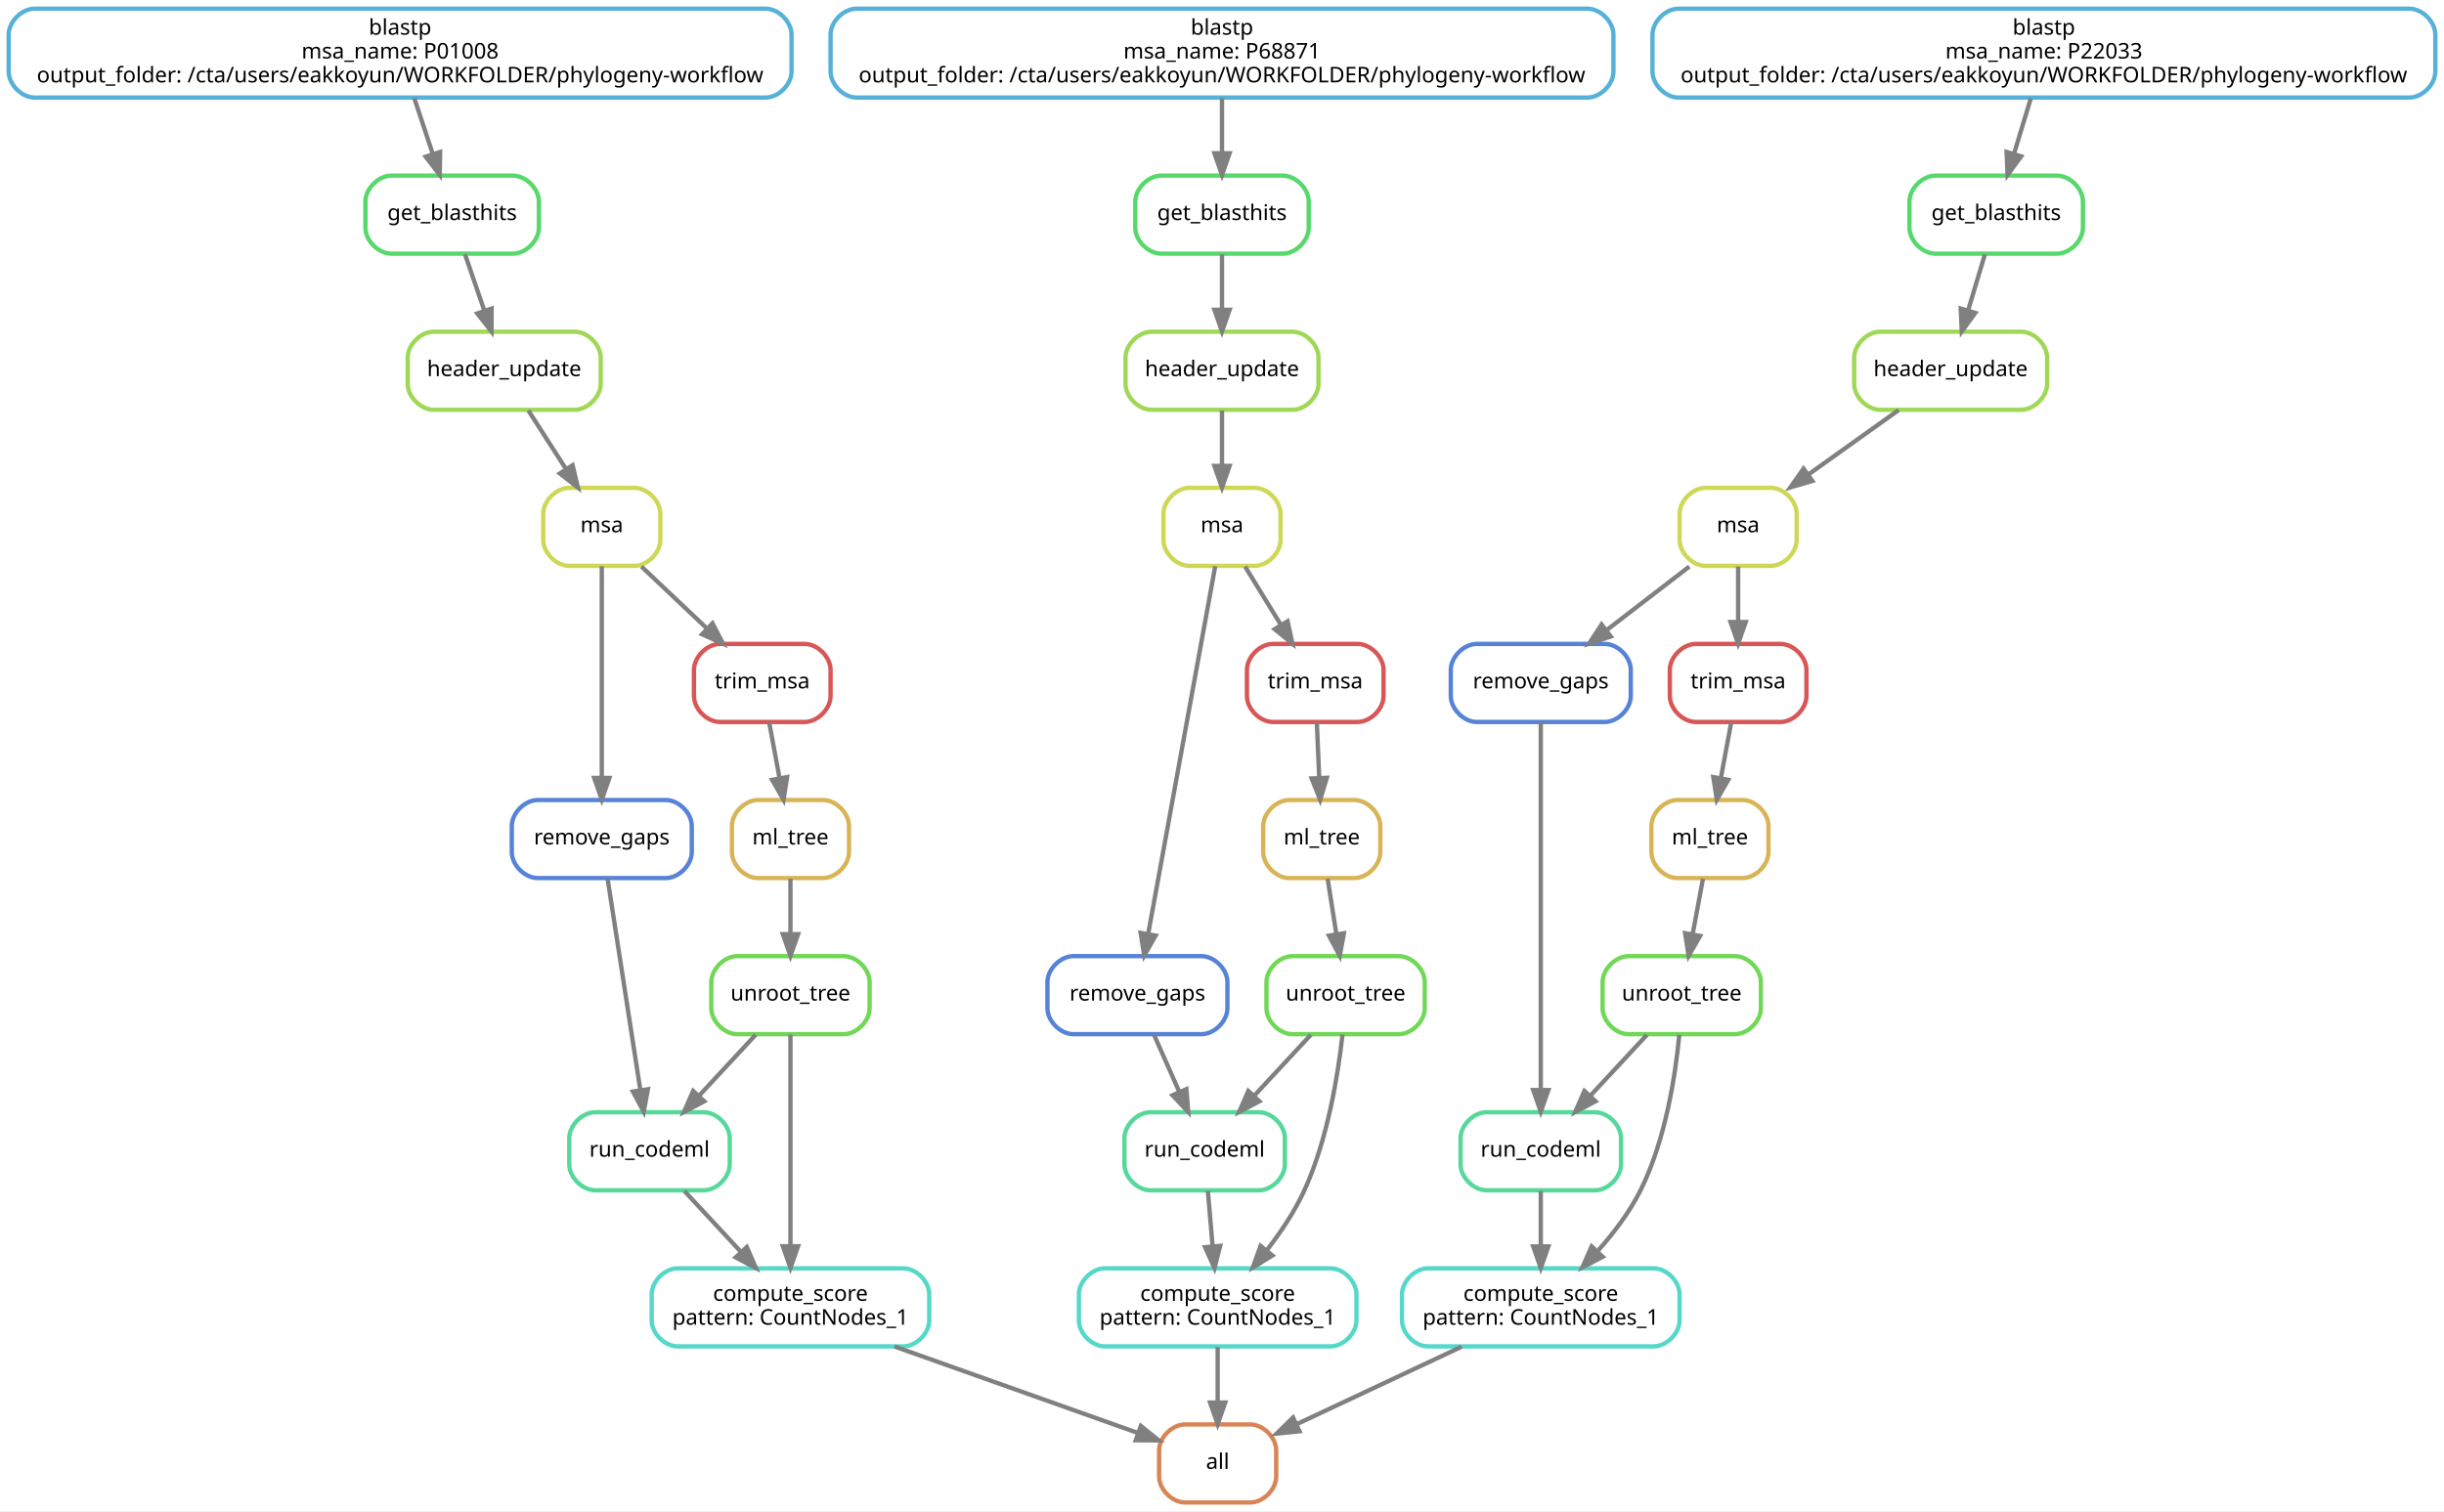
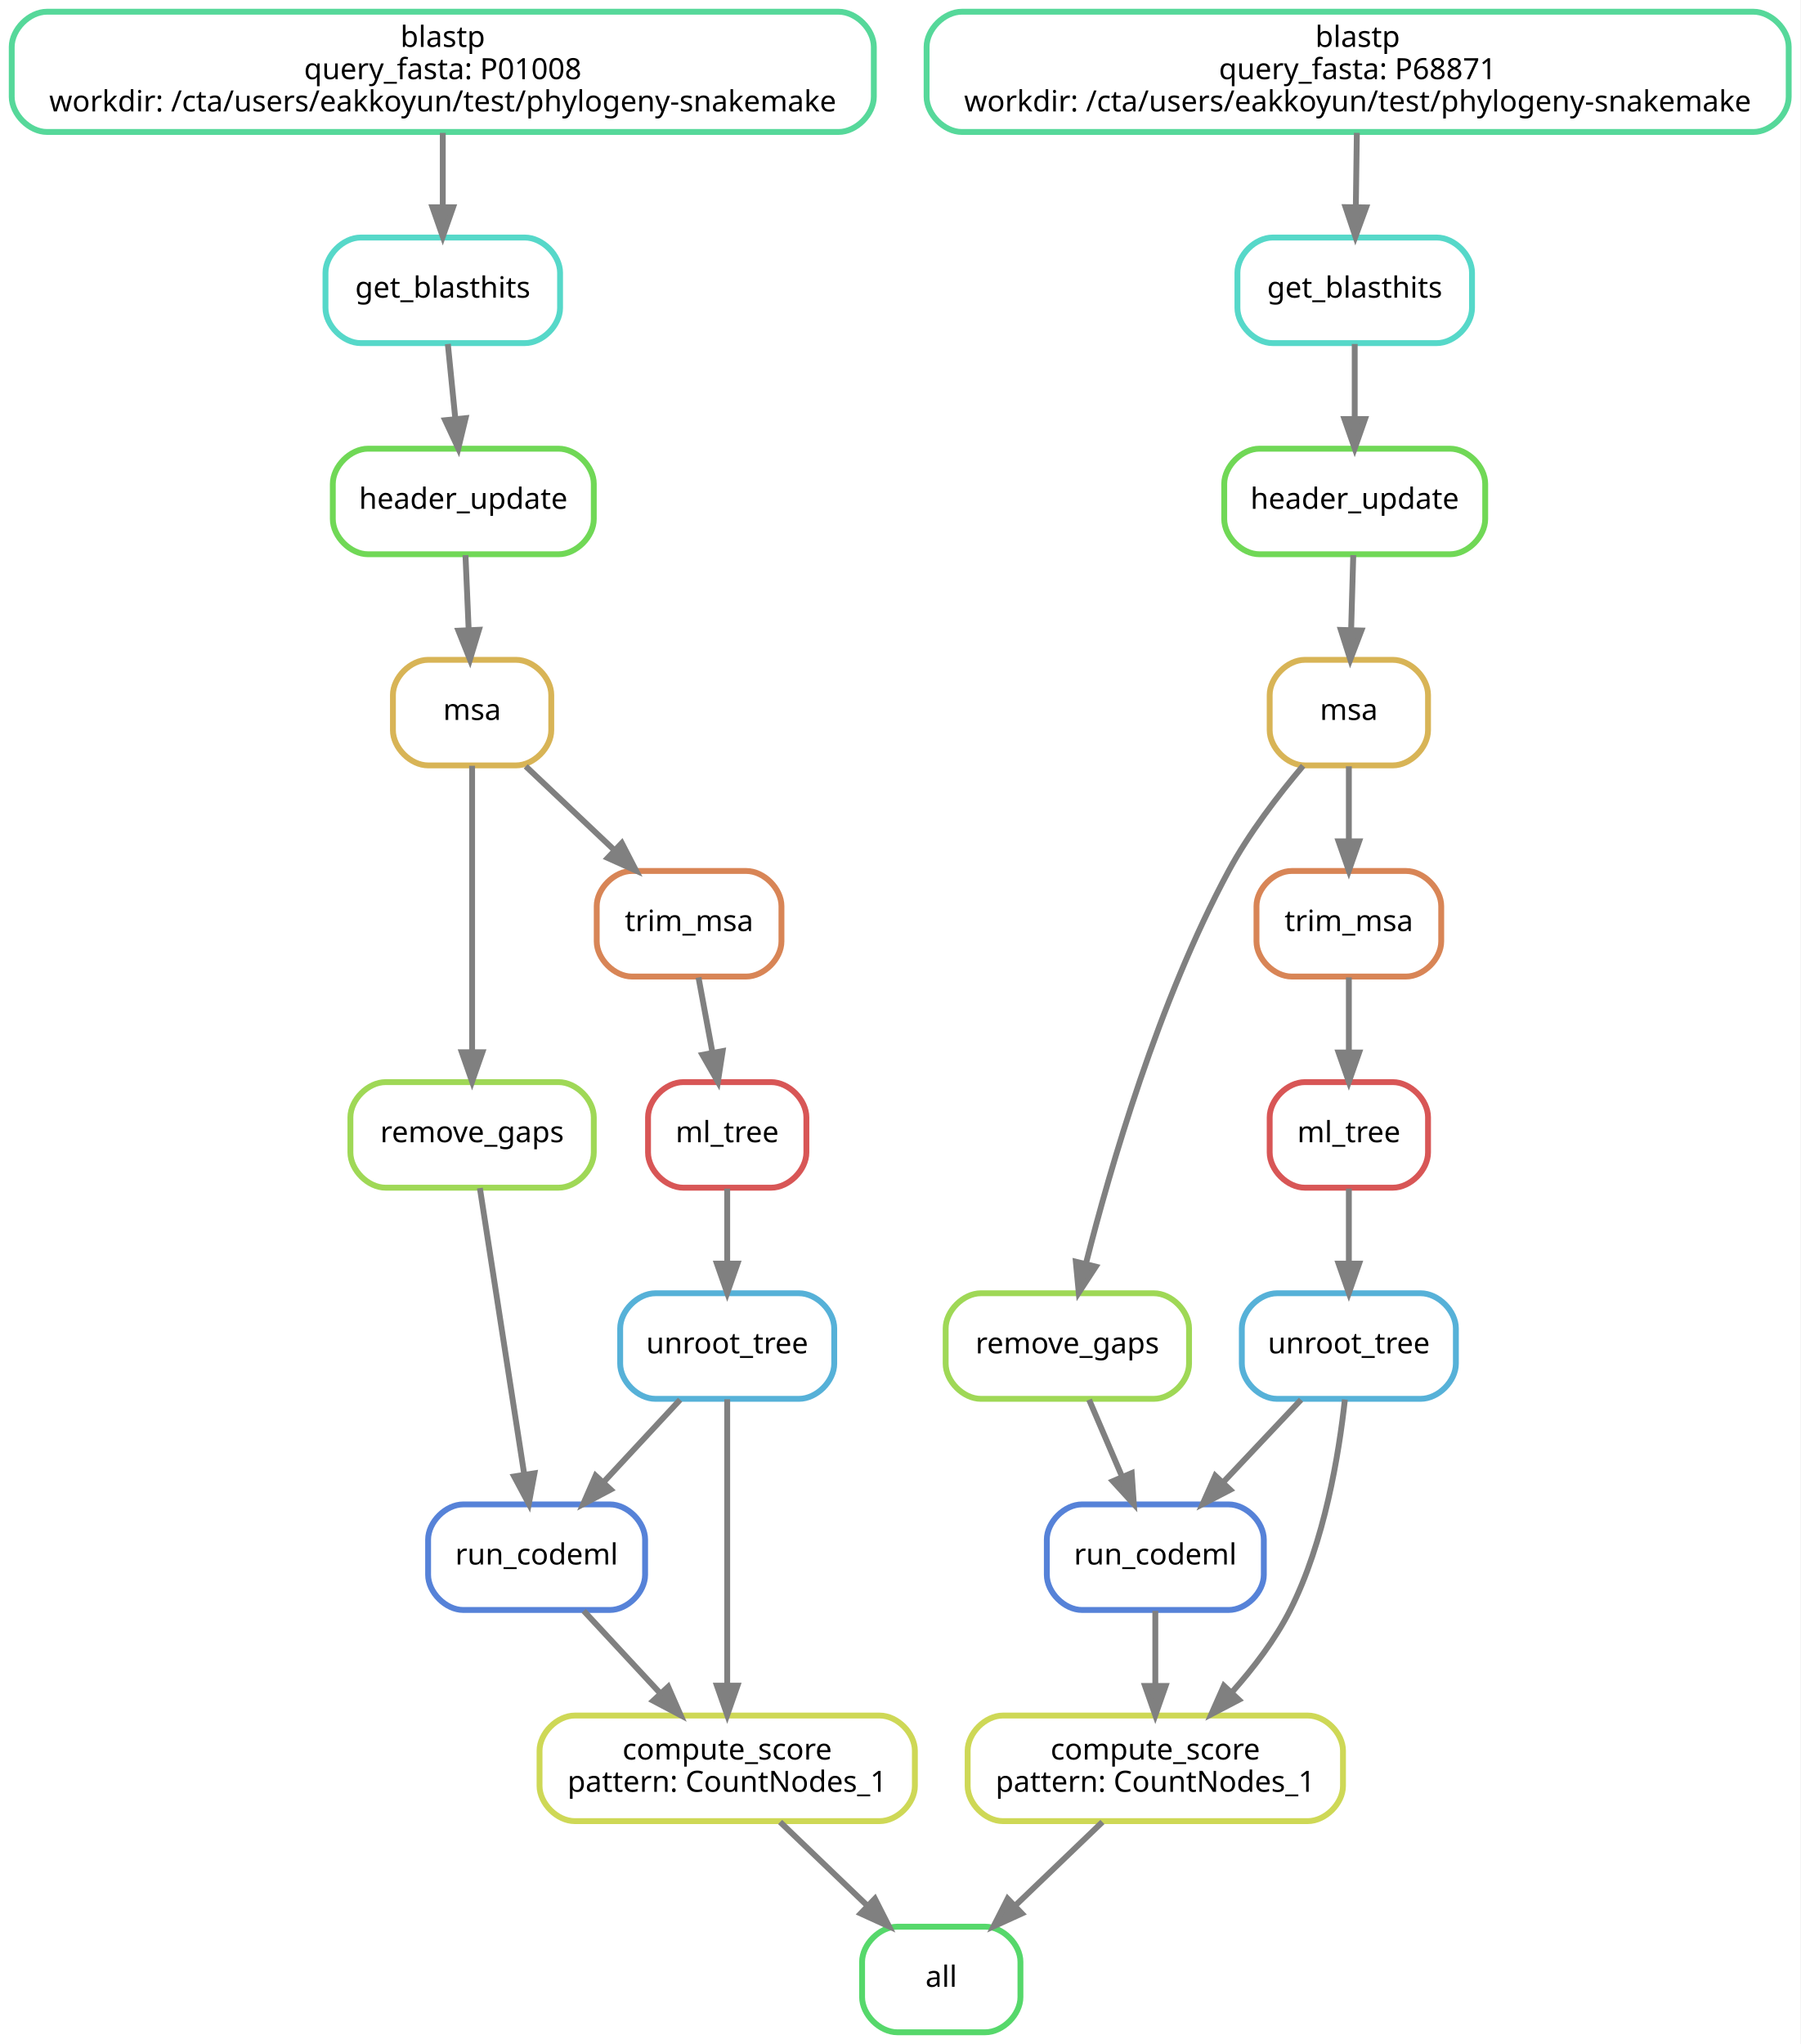
- <svg xmlns="http://www.w3.org/2000/svg" width="1127pt" height="697pt" viewBox="0.00 0.00 1127.00 697.00">
+ <svg xmlns="http://www.w3.org/2000/svg" width="614pt" height="697pt" viewBox="0.00 0.00 614.00 697.00">
  <g id="graph0" class="graph" transform="scale(1 1) rotate(0) translate(4 693)">
-     <polygon fill="white" stroke="none" points="-4,4 -4,-693 1123,-693 1123,4 -4,4" />
+     <polygon fill="white" stroke="none" points="-4,4 -4,-693 610,-693 610,4 -4,4" />
    <g id="node1" class="node">
-       <path fill="none" stroke="#d88556" stroke-width="2" d="M572.5,-36C572.5,-36 542.5,-36 542.5,-36 536.5,-36 530.5,-30 530.5,-24 530.5,-24 530.5,-12 530.5,-12 530.5,-6 536.5,-0 542.5,-0 542.5,-0 572.5,-0 572.5,-0 578.5,-0 584.5,-6 584.5,-12 584.5,-12 584.5,-24 584.5,-24 584.5,-30 578.5,-36 572.5,-36" />
-       <text text-anchor="middle" x="557.5" y="-15.5" font-family="sans" font-size="10.00">all</text>
+       <path fill="none" stroke="#56d86b" stroke-width="2" d="M332,-36C332,-36 302,-36 302,-36 296,-36 290,-30 290,-24 290,-24 290,-12 290,-12 290,-6 296,-0 302,-0 302,-0 332,-0 332,-0 338,-0 344,-6 344,-12 344,-12 344,-24 344,-24 344,-30 338,-36 332,-36" />
+       <text text-anchor="middle" x="317" y="-15.5" font-family="sans" font-size="10.00">all</text>
    </g>
    <g id="node2" class="node">
-       <path fill="none" stroke="#56d8c9" stroke-width="2" d="M412.5,-108C412.5,-108 308.5,-108 308.5,-108 302.5,-108 296.5,-102 296.5,-96 296.5,-96 296.5,-84 296.5,-84 296.5,-78 302.5,-72 308.5,-72 308.5,-72 412.5,-72 412.5,-72 418.5,-72 424.5,-78 424.5,-84 424.5,-84 424.5,-96 424.5,-96 424.5,-102 418.5,-108 412.5,-108" />
-       <text text-anchor="middle" x="360.5" y="-93" font-family="sans" font-size="10.00">compute_score</text>
-       <text text-anchor="middle" x="360.5" y="-82" font-family="sans" font-size="10.00">pattern: CountNodes_1</text>
+       <path fill="none" stroke="#ced856" stroke-width="2" d="M296,-108C296,-108 192,-108 192,-108 186,-108 180,-102 180,-96 180,-96 180,-84 180,-84 180,-78 186,-72 192,-72 192,-72 296,-72 296,-72 302,-72 308,-78 308,-84 308,-84 308,-96 308,-96 308,-102 302,-108 296,-108" />
+       <text text-anchor="middle" x="244" y="-93" font-family="sans" font-size="10.00">compute_score</text>
+       <text text-anchor="middle" x="244" y="-82" font-family="sans" font-size="10.00">pattern: CountNodes_1</text>
    </g>
    <g id="edge1" class="edge">
-       <path fill="none" stroke="grey" stroke-width="2" d="M408.44,-71.966C442.97,-59.696 488.874,-43.385 520.574,-32.121" />
-       <polygon fill="grey" stroke="grey" stroke-width="2" points="522.083,-35.299 530.334,-28.653 519.739,-28.703 522.083,-35.299" />
+       <path fill="none" stroke="grey" stroke-width="2" d="M262.045,-71.697C271.062,-63.05 282.118,-52.449 291.943,-43.027" />
+       <polygon fill="grey" stroke="grey" stroke-width="2" points="294.367,-45.552 299.163,-36.104 289.522,-40.499 294.367,-45.552" />
    </g>
    <g id="node3" class="node">
-       <path fill="none" stroke="#56d8c9" stroke-width="2" d="M609.5,-108C609.5,-108 505.5,-108 505.5,-108 499.5,-108 493.5,-102 493.5,-96 493.5,-96 493.5,-84 493.5,-84 493.5,-78 499.5,-72 505.5,-72 505.5,-72 609.5,-72 609.5,-72 615.5,-72 621.5,-78 621.5,-84 621.5,-84 621.5,-96 621.5,-96 621.5,-102 615.5,-108 609.5,-108" />
-       <text text-anchor="middle" x="557.5" y="-93" font-family="sans" font-size="10.00">compute_score</text>
-       <text text-anchor="middle" x="557.5" y="-82" font-family="sans" font-size="10.00">pattern: CountNodes_1</text>
+       <path fill="none" stroke="#ced856" stroke-width="2" d="M442,-108C442,-108 338,-108 338,-108 332,-108 326,-102 326,-96 326,-96 326,-84 326,-84 326,-78 332,-72 338,-72 338,-72 442,-72 442,-72 448,-72 454,-78 454,-84 454,-84 454,-96 454,-96 454,-102 448,-108 442,-108" />
+       <text text-anchor="middle" x="390" y="-93" font-family="sans" font-size="10.00">compute_score</text>
+       <text text-anchor="middle" x="390" y="-82" font-family="sans" font-size="10.00">pattern: CountNodes_1</text>
    </g>
    <g id="edge2" class="edge">
-       <path fill="none" stroke="grey" stroke-width="2" d="M557.5,-71.697C557.5,-63.983 557.5,-54.712 557.5,-46.112" />
-       <polygon fill="grey" stroke="grey" stroke-width="2" points="561,-46.104 557.5,-36.104 554,-46.104 561,-46.104" />
+       <path fill="none" stroke="grey" stroke-width="2" d="M371.955,-71.697C362.938,-63.05 351.882,-52.449 342.057,-43.027" />
+       <polygon fill="grey" stroke="grey" stroke-width="2" points="344.478,-40.499 334.837,-36.104 339.633,-45.552 344.478,-40.499" />
    </g>
    <g id="node4" class="node">
-       <path fill="none" stroke="#56d8c9" stroke-width="2" d="M758.5,-108C758.5,-108 654.5,-108 654.5,-108 648.5,-108 642.5,-102 642.5,-96 642.5,-96 642.5,-84 642.5,-84 642.5,-78 648.5,-72 654.5,-72 654.5,-72 758.5,-72 758.5,-72 764.5,-72 770.5,-78 770.5,-84 770.5,-84 770.5,-96 770.5,-96 770.5,-102 764.5,-108 758.5,-108" />
-       <text text-anchor="middle" x="706.5" y="-93" font-family="sans" font-size="10.00">compute_score</text>
-       <text text-anchor="middle" x="706.5" y="-82" font-family="sans" font-size="10.00">pattern: CountNodes_1</text>
+       <path fill="none" stroke="#56b1d8" stroke-width="2" d="M268.5,-252C268.5,-252 219.5,-252 219.5,-252 213.5,-252 207.5,-246 207.5,-240 207.5,-240 207.5,-228 207.5,-228 207.5,-222 213.5,-216 219.5,-216 219.5,-216 268.5,-216 268.5,-216 274.5,-216 280.5,-222 280.5,-228 280.5,-228 280.5,-240 280.5,-240 280.5,-246 274.5,-252 268.5,-252" />
+       <text text-anchor="middle" x="244" y="-231.5" font-family="sans" font-size="10.00">unroot_tree</text>
    </g>
    <g id="edge3" class="edge">
-       <path fill="none" stroke="grey" stroke-width="2" d="M670.05,-71.876C646.88,-60.99 616.996,-46.951 593.845,-36.075" />
-       <polygon fill="grey" stroke="grey" stroke-width="2" points="595.234,-32.861 584.695,-31.776 592.258,-39.196 595.234,-32.861" />
+       <path fill="none" stroke="grey" stroke-width="2" d="M244,-215.871C244,-191.67 244,-147.211 244,-118.393" />
+       <polygon fill="grey" stroke="grey" stroke-width="2" points="247.5,-118.189 244,-108.189 240.5,-118.189 247.5,-118.189" />
    </g>
    <g id="node5" class="node">
-       <path fill="none" stroke="#70d856" stroke-width="2" d="M385,-252C385,-252 336,-252 336,-252 330,-252 324,-246 324,-240 324,-240 324,-228 324,-228 324,-222 330,-216 336,-216 336,-216 385,-216 385,-216 391,-216 397,-222 397,-228 397,-228 397,-240 397,-240 397,-246 391,-252 385,-252" />
-       <text text-anchor="middle" x="360.5" y="-231.5" font-family="sans" font-size="10.00">unroot_tree</text>
+       <path fill="none" stroke="#5682d8" stroke-width="2" d="M204,-180C204,-180 154,-180 154,-180 148,-180 142,-174 142,-168 142,-168 142,-156 142,-156 142,-150 148,-144 154,-144 154,-144 204,-144 204,-144 210,-144 216,-150 216,-156 216,-156 216,-168 216,-168 216,-174 210,-180 204,-180" />
+       <text text-anchor="middle" x="179" y="-159.5" font-family="sans" font-size="10.00">run_codeml</text>
+     </g>
+     <g id="edge9" class="edge">
+       <path fill="none" stroke="grey" stroke-width="2" d="M227.933,-215.697C220.061,-207.22 210.445,-196.864 201.827,-187.583" />
+       <polygon fill="grey" stroke="grey" stroke-width="2" points="204.252,-185.051 194.883,-180.104 199.122,-189.814 204.252,-185.051" />
    </g>
    <g id="edge4" class="edge">
-       <path fill="none" stroke="grey" stroke-width="2" d="M360.5,-215.871C360.5,-191.67 360.5,-147.211 360.5,-118.393" />
-       <polygon fill="grey" stroke="grey" stroke-width="2" points="364,-118.189 360.5,-108.189 357,-118.189 364,-118.189" />
+       <path fill="none" stroke="grey" stroke-width="2" d="M195.067,-143.697C202.939,-135.22 212.555,-124.864 221.173,-115.583" />
+       <polygon fill="grey" stroke="grey" stroke-width="2" points="223.878,-117.814 228.117,-108.104 218.748,-113.051 223.878,-117.814" />
    </g>
    <g id="node6" class="node">
-       <path fill="none" stroke="#56d89a" stroke-width="2" d="M320.5,-180C320.5,-180 270.5,-180 270.5,-180 264.5,-180 258.5,-174 258.5,-168 258.5,-168 258.5,-156 258.5,-156 258.5,-150 264.5,-144 270.5,-144 270.5,-144 320.5,-144 320.5,-144 326.5,-144 332.5,-150 332.5,-156 332.5,-156 332.5,-168 332.5,-168 332.5,-174 326.5,-180 320.5,-180" />
-       <text text-anchor="middle" x="295.5" y="-159.5" font-family="sans" font-size="10.00">run_codeml</text>
+       <path fill="none" stroke="#56b1d8" stroke-width="2" d="M480.5,-252C480.5,-252 431.5,-252 431.5,-252 425.5,-252 419.5,-246 419.5,-240 419.5,-240 419.5,-228 419.5,-228 419.5,-222 425.5,-216 431.5,-216 431.5,-216 480.5,-216 480.5,-216 486.5,-216 492.5,-222 492.5,-228 492.5,-228 492.5,-240 492.5,-240 492.5,-246 486.5,-252 480.5,-252" />
+       <text text-anchor="middle" x="456" y="-231.5" font-family="sans" font-size="10.00">unroot_tree</text>
+     </g>
+     <g id="edge5" class="edge">
+       <path fill="none" stroke="grey" stroke-width="2" d="M454.646,-215.76C452.628,-197.187 447.714,-167.18 436,-144 430.919,-133.947 423.509,-124.242 416.114,-115.946" />
+       <polygon fill="grey" stroke="grey" stroke-width="2" points="418.494,-113.367 409.105,-108.458 413.383,-118.15 418.494,-113.367" />
+     </g>
+     <g id="node7" class="node">
+       <path fill="none" stroke="#5682d8" stroke-width="2" d="M415,-180C415,-180 365,-180 365,-180 359,-180 353,-174 353,-168 353,-168 353,-156 353,-156 353,-150 359,-144 365,-144 365,-144 415,-144 415,-144 421,-144 427,-150 427,-156 427,-156 427,-168 427,-168 427,-174 421,-180 415,-180" />
+       <text text-anchor="middle" x="390" y="-159.5" font-family="sans" font-size="10.00">run_codeml</text>
    </g>
    <g id="edge12" class="edge">
-       <path fill="none" stroke="grey" stroke-width="2" d="M344.433,-215.697C336.561,-207.22 326.945,-196.864 318.327,-187.583" />
-       <polygon fill="grey" stroke="grey" stroke-width="2" points="320.752,-185.051 311.383,-180.104 315.622,-189.814 320.752,-185.051" />
-     </g>
-     <g id="edge5" class="edge">
-       <path fill="none" stroke="grey" stroke-width="2" d="M311.567,-143.697C319.439,-135.22 329.055,-124.864 337.673,-115.583" />
-       <polygon fill="grey" stroke="grey" stroke-width="2" points="340.378,-117.814 344.617,-108.104 335.248,-113.051 340.378,-117.814" />
-     </g>
-     <g id="node7" class="node">
-       <path fill="none" stroke="#70d856" stroke-width="2" d="M641,-252C641,-252 592,-252 592,-252 586,-252 580,-246 580,-240 580,-240 580,-228 580,-228 580,-222 586,-216 592,-216 592,-216 641,-216 641,-216 647,-216 653,-222 653,-228 653,-228 653,-240 653,-240 653,-246 647,-252 641,-252" />
-       <text text-anchor="middle" x="616.5" y="-231.5" font-family="sans" font-size="10.00">unroot_tree</text>
+       <path fill="none" stroke="grey" stroke-width="2" d="M439.685,-215.697C431.693,-207.22 421.928,-196.864 413.178,-187.583" />
+       <polygon fill="grey" stroke="grey" stroke-width="2" points="415.534,-184.979 406.127,-180.104 410.441,-189.781 415.534,-184.979" />
    </g>
    <g id="edge6" class="edge">
-       <path fill="none" stroke="grey" stroke-width="2" d="M615.073,-215.91C613.035,-197.466 608.264,-167.57 597.5,-144 593.046,-134.248 586.549,-124.587 580.082,-116.238" />
-       <polygon fill="grey" stroke="grey" stroke-width="2" points="582.719,-113.932 573.701,-108.371 577.282,-118.342 582.719,-113.932" />
+       <path fill="none" stroke="grey" stroke-width="2" d="M390,-143.697C390,-135.983 390,-126.712 390,-118.112" />
+       <polygon fill="grey" stroke="grey" stroke-width="2" points="393.5,-118.104 390,-108.104 386.5,-118.104 393.5,-118.104" />
    </g>
    <g id="node8" class="node">
-       <path fill="none" stroke="#56d89a" stroke-width="2" d="M576.5,-180C576.5,-180 526.5,-180 526.5,-180 520.5,-180 514.5,-174 514.5,-168 514.5,-168 514.5,-156 514.5,-156 514.5,-150 520.5,-144 526.5,-144 526.5,-144 576.5,-144 576.5,-144 582.5,-144 588.5,-150 588.5,-156 588.5,-156 588.5,-168 588.5,-168 588.5,-174 582.5,-180 576.5,-180" />
-       <text text-anchor="middle" x="551.5" y="-159.5" font-family="sans" font-size="10.00">run_codeml</text>
+       <path fill="none" stroke="#d85656" stroke-width="2" d="M259,-324C259,-324 229,-324 229,-324 223,-324 217,-318 217,-312 217,-312 217,-300 217,-300 217,-294 223,-288 229,-288 229,-288 259,-288 259,-288 265,-288 271,-294 271,-300 271,-300 271,-312 271,-312 271,-318 265,-324 259,-324" />
+       <text text-anchor="middle" x="244" y="-303.5" font-family="sans" font-size="10.00">ml_tree</text>
+     </g>
+     <g id="edge7" class="edge">
+       <path fill="none" stroke="grey" stroke-width="2" d="M244,-287.697C244,-279.983 244,-270.712 244,-262.112" />
+       <polygon fill="grey" stroke="grey" stroke-width="2" points="247.5,-262.104 244,-252.104 240.5,-262.104 247.5,-262.104" />
+     </g>
+     <g id="node9" class="node">
+       <path fill="none" stroke="#9fd856" stroke-width="2" d="M186.5,-324C186.5,-324 127.5,-324 127.5,-324 121.5,-324 115.5,-318 115.5,-312 115.5,-312 115.5,-300 115.5,-300 115.5,-294 121.5,-288 127.5,-288 127.5,-288 186.5,-288 186.5,-288 192.5,-288 198.5,-294 198.5,-300 198.5,-300 198.5,-312 198.5,-312 198.5,-318 192.5,-324 186.5,-324" />
+       <text text-anchor="middle" x="157" y="-303.5" font-family="sans" font-size="10.00">remove_gaps</text>
+     </g>
+     <g id="edge8" class="edge">
+       <path fill="none" stroke="grey" stroke-width="2" d="M159.654,-287.871C163.403,-263.67 170.291,-219.211 174.756,-190.393" />
+       <polygon fill="grey" stroke="grey" stroke-width="2" points="178.264,-190.607 176.337,-180.189 171.347,-189.535 178.264,-190.607" />
+     </g>
+     <g id="node10" class="node">
+       <path fill="none" stroke="#d85656" stroke-width="2" d="M471,-324C471,-324 441,-324 441,-324 435,-324 429,-318 429,-312 429,-312 429,-300 429,-300 429,-294 435,-288 441,-288 441,-288 471,-288 471,-288 477,-288 483,-294 483,-300 483,-300 483,-312 483,-312 483,-318 477,-324 471,-324" />
+       <text text-anchor="middle" x="456" y="-303.5" font-family="sans" font-size="10.00">ml_tree</text>
+     </g>
+     <g id="edge10" class="edge">
+       <path fill="none" stroke="grey" stroke-width="2" d="M456,-287.697C456,-279.983 456,-270.712 456,-262.112" />
+       <polygon fill="grey" stroke="grey" stroke-width="2" points="459.5,-262.104 456,-252.104 452.5,-262.104 459.5,-262.104" />
+     </g>
+     <g id="node11" class="node">
+       <path fill="none" stroke="#9fd856" stroke-width="2" d="M389.5,-252C389.5,-252 330.5,-252 330.5,-252 324.5,-252 318.5,-246 318.5,-240 318.5,-240 318.5,-228 318.5,-228 318.5,-222 324.5,-216 330.5,-216 330.5,-216 389.5,-216 389.5,-216 395.5,-216 401.5,-222 401.5,-228 401.5,-228 401.5,-240 401.5,-240 401.5,-246 395.5,-252 389.5,-252" />
+       <text text-anchor="middle" x="360" y="-231.5" font-family="sans" font-size="10.00">remove_gaps</text>
+     </g>
+     <g id="edge11" class="edge">
+       <path fill="none" stroke="grey" stroke-width="2" d="M367.416,-215.697C370.794,-207.813 374.87,-198.304 378.623,-189.546" />
+       <polygon fill="grey" stroke="grey" stroke-width="2" points="381.947,-190.675 382.67,-180.104 375.513,-187.917 381.947,-190.675" />
+     </g>
+     <g id="node12" class="node">
+       <path fill="none" stroke="#d88556" stroke-width="2" d="M250.5,-396C250.5,-396 211.5,-396 211.5,-396 205.5,-396 199.5,-390 199.5,-384 199.5,-384 199.5,-372 199.5,-372 199.5,-366 205.5,-360 211.5,-360 211.5,-360 250.5,-360 250.5,-360 256.5,-360 262.5,-366 262.5,-372 262.5,-372 262.5,-384 262.5,-384 262.5,-390 256.5,-396 250.5,-396" />
+       <text text-anchor="middle" x="231" y="-375.5" font-family="sans" font-size="10.00">trim_msa</text>
+     </g>
+     <g id="edge13" class="edge">
+       <path fill="none" stroke="grey" stroke-width="2" d="M234.213,-359.697C235.646,-351.983 237.368,-342.712 238.965,-334.112" />
+       <polygon fill="grey" stroke="grey" stroke-width="2" points="242.439,-334.575 240.823,-324.104 235.556,-333.297 242.439,-334.575" />
+     </g>
+     <g id="node13" class="node">
+       <path fill="none" stroke="#d8b456" stroke-width="2" d="M172,-468C172,-468 142,-468 142,-468 136,-468 130,-462 130,-456 130,-456 130,-444 130,-444 130,-438 136,-432 142,-432 142,-432 172,-432 172,-432 178,-432 184,-438 184,-444 184,-444 184,-456 184,-456 184,-462 178,-468 172,-468" />
+       <text text-anchor="middle" x="157" y="-447.5" font-family="sans" font-size="10.00">msa</text>
+     </g>
+     <g id="edge14" class="edge">
+       <path fill="none" stroke="grey" stroke-width="2" d="M157,-431.871C157,-407.67 157,-363.211 157,-334.393" />
+       <polygon fill="grey" stroke="grey" stroke-width="2" points="160.5,-334.189 157,-324.189 153.5,-334.189 160.5,-334.189" />
+     </g>
+     <g id="edge17" class="edge">
+       <path fill="none" stroke="grey" stroke-width="2" d="M175.292,-431.697C184.433,-423.05 195.64,-412.449 205.6,-403.027" />
+       <polygon fill="grey" stroke="grey" stroke-width="2" points="208.059,-405.519 212.918,-396.104 203.248,-400.434 208.059,-405.519" />
+     </g>
+     <g id="node14" class="node">
+       <path fill="none" stroke="#d88556" stroke-width="2" d="M475.5,-396C475.5,-396 436.5,-396 436.5,-396 430.5,-396 424.5,-390 424.5,-384 424.5,-384 424.5,-372 424.5,-372 424.5,-366 430.5,-360 436.5,-360 436.5,-360 475.5,-360 475.5,-360 481.5,-360 487.5,-366 487.5,-372 487.5,-372 487.5,-384 487.5,-384 487.5,-390 481.5,-396 475.5,-396" />
+       <text text-anchor="middle" x="456" y="-375.5" font-family="sans" font-size="10.00">trim_msa</text>
    </g>
    <g id="edge15" class="edge">
-       <path fill="none" stroke="grey" stroke-width="2" d="M600.433,-215.697C592.561,-207.22 582.945,-196.864 574.327,-187.583" />
-       <polygon fill="grey" stroke="grey" stroke-width="2" points="576.752,-185.051 567.383,-180.104 571.622,-189.814 576.752,-185.051" />
+       <path fill="none" stroke="grey" stroke-width="2" d="M456,-359.697C456,-351.983 456,-342.712 456,-334.112" />
+       <polygon fill="grey" stroke="grey" stroke-width="2" points="459.5,-334.104 456,-324.104 452.5,-334.104 459.5,-334.104" />
    </g>
-     <g id="edge7" class="edge">
-       <path fill="none" stroke="grey" stroke-width="2" d="M552.983,-143.697C553.644,-135.983 554.439,-126.712 555.176,-118.112" />
-       <polygon fill="grey" stroke="grey" stroke-width="2" points="558.667,-118.367 556.034,-108.104 551.693,-117.769 558.667,-118.367" />
+     <g id="node15" class="node">
+       <path fill="none" stroke="#d8b456" stroke-width="2" d="M471,-468C471,-468 441,-468 441,-468 435,-468 429,-462 429,-456 429,-456 429,-444 429,-444 429,-438 435,-432 441,-432 441,-432 471,-432 471,-432 477,-432 483,-438 483,-444 483,-444 483,-456 483,-456 483,-462 477,-468 471,-468" />
+       <text text-anchor="middle" x="456" y="-447.5" font-family="sans" font-size="10.00">msa</text>
    </g>
-     <g id="node9" class="node">
-       <path fill="none" stroke="#70d856" stroke-width="2" d="M796,-252C796,-252 747,-252 747,-252 741,-252 735,-246 735,-240 735,-240 735,-228 735,-228 735,-222 741,-216 747,-216 747,-216 796,-216 796,-216 802,-216 808,-222 808,-228 808,-228 808,-240 808,-240 808,-246 802,-252 796,-252" />
-       <text text-anchor="middle" x="771.5" y="-231.5" font-family="sans" font-size="10.00">unroot_tree</text>
+     <g id="edge16" class="edge">
+       <path fill="none" stroke="grey" stroke-width="2" d="M440.394,-431.864C431.988,-421.948 421.948,-408.907 415,-396 391.124,-351.644 374.65,-294.935 366.313,-262.016" />
+       <polygon fill="grey" stroke="grey" stroke-width="2" points="369.687,-261.08 363.893,-252.21 362.891,-262.758 369.687,-261.08" />
    </g>
-     <g id="edge8" class="edge">
-       <path fill="none" stroke="grey" stroke-width="2" d="M770.382,-215.763C768.608,-197.192 764.063,-167.188 752.5,-144 747.473,-133.92 740.078,-124.207 732.68,-115.913" />
-       <polygon fill="grey" stroke="grey" stroke-width="2" points="735.057,-113.33 725.664,-108.428 729.95,-118.117 735.057,-113.33" />
+     <g id="edge19" class="edge">
+       <path fill="none" stroke="grey" stroke-width="2" d="M456,-431.697C456,-423.983 456,-414.712 456,-406.112" />
+       <polygon fill="grey" stroke="grey" stroke-width="2" points="459.5,-406.104 456,-396.104 452.5,-406.104 459.5,-406.104" />
    </g>
-     <g id="node10" class="node">
-       <path fill="none" stroke="#56d89a" stroke-width="2" d="M731.5,-180C731.5,-180 681.5,-180 681.5,-180 675.5,-180 669.5,-174 669.5,-168 669.5,-168 669.5,-156 669.5,-156 669.5,-150 675.5,-144 681.5,-144 681.5,-144 731.5,-144 731.5,-144 737.5,-144 743.5,-150 743.5,-156 743.5,-156 743.5,-168 743.5,-168 743.5,-174 737.5,-180 731.5,-180" />
-       <text text-anchor="middle" x="706.5" y="-159.5" font-family="sans" font-size="10.00">run_codeml</text>
+     <g id="node16" class="node">
+       <path fill="none" stroke="#70d856" stroke-width="2" d="M186.5,-540C186.5,-540 121.5,-540 121.5,-540 115.5,-540 109.5,-534 109.5,-528 109.5,-528 109.5,-516 109.5,-516 109.5,-510 115.5,-504 121.5,-504 121.5,-504 186.5,-504 186.5,-504 192.5,-504 198.5,-510 198.5,-516 198.5,-516 198.5,-528 198.5,-528 198.5,-534 192.5,-540 186.5,-540" />
+       <text text-anchor="middle" x="154" y="-519.5" font-family="sans" font-size="10.00">header_update</text>
    </g>
    <g id="edge18" class="edge">
-       <path fill="none" stroke="grey" stroke-width="2" d="M755.433,-215.697C747.561,-207.22 737.945,-196.864 729.327,-187.583" />
-       <polygon fill="grey" stroke="grey" stroke-width="2" points="731.752,-185.051 722.383,-180.104 726.622,-189.814 731.752,-185.051" />
-     </g>
-     <g id="edge9" class="edge">
-       <path fill="none" stroke="grey" stroke-width="2" d="M706.5,-143.697C706.5,-135.983 706.5,-126.712 706.5,-118.112" />
-       <polygon fill="grey" stroke="grey" stroke-width="2" points="710,-118.104 706.5,-108.104 703,-118.104 710,-118.104" />
-     </g>
-     <g id="node11" class="node">
-       <path fill="none" stroke="#d8b456" stroke-width="2" d="M375.5,-324C375.5,-324 345.5,-324 345.5,-324 339.5,-324 333.5,-318 333.5,-312 333.5,-312 333.5,-300 333.5,-300 333.5,-294 339.5,-288 345.5,-288 345.5,-288 375.5,-288 375.5,-288 381.5,-288 387.5,-294 387.5,-300 387.5,-300 387.5,-312 387.5,-312 387.5,-318 381.5,-324 375.5,-324" />
-       <text text-anchor="middle" x="360.5" y="-303.5" font-family="sans" font-size="10.00">ml_tree</text>
-     </g>
-     <g id="edge10" class="edge">
-       <path fill="none" stroke="grey" stroke-width="2" d="M360.5,-287.697C360.5,-279.983 360.5,-270.712 360.5,-262.112" />
-       <polygon fill="grey" stroke="grey" stroke-width="2" points="364,-262.104 360.5,-252.104 357,-262.104 364,-262.104" />
-     </g>
-     <g id="node12" class="node">
-       <path fill="none" stroke="#5682d8" stroke-width="2" d="M303,-324C303,-324 244,-324 244,-324 238,-324 232,-318 232,-312 232,-312 232,-300 232,-300 232,-294 238,-288 244,-288 244,-288 303,-288 303,-288 309,-288 315,-294 315,-300 315,-300 315,-312 315,-312 315,-318 309,-324 303,-324" />
-       <text text-anchor="middle" x="273.5" y="-303.5" font-family="sans" font-size="10.00">remove_gaps</text>
-     </g>
-     <g id="edge11" class="edge">
-       <path fill="none" stroke="grey" stroke-width="2" d="M276.154,-287.871C279.903,-263.67 286.791,-219.211 291.256,-190.393" />
-       <polygon fill="grey" stroke="grey" stroke-width="2" points="294.764,-190.607 292.837,-180.189 287.847,-189.535 294.764,-190.607" />
-     </g>
-     <g id="node13" class="node">
-       <path fill="none" stroke="#d8b456" stroke-width="2" d="M620.5,-324C620.5,-324 590.5,-324 590.5,-324 584.5,-324 578.5,-318 578.5,-312 578.5,-312 578.5,-300 578.5,-300 578.5,-294 584.5,-288 590.5,-288 590.5,-288 620.5,-288 620.5,-288 626.5,-288 632.5,-294 632.5,-300 632.5,-300 632.5,-312 632.5,-312 632.5,-318 626.5,-324 620.5,-324" />
-       <text text-anchor="middle" x="605.5" y="-303.5" font-family="sans" font-size="10.00">ml_tree</text>
-     </g>
-     <g id="edge13" class="edge">
-       <path fill="none" stroke="grey" stroke-width="2" d="M608.219,-287.697C609.431,-279.983 610.888,-270.712 612.239,-262.112" />
-       <polygon fill="grey" stroke="grey" stroke-width="2" points="615.717,-262.526 613.812,-252.104 608.802,-261.44 615.717,-262.526" />
-     </g>
-     <g id="node14" class="node">
-       <path fill="none" stroke="#5682d8" stroke-width="2" d="M550,-252C550,-252 491,-252 491,-252 485,-252 479,-246 479,-240 479,-240 479,-228 479,-228 479,-222 485,-216 491,-216 491,-216 550,-216 550,-216 556,-216 562,-222 562,-228 562,-228 562,-240 562,-240 562,-246 556,-252 550,-252" />
-       <text text-anchor="middle" x="520.5" y="-231.5" font-family="sans" font-size="10.00">remove_gaps</text>
-     </g>
-     <g id="edge14" class="edge">
-       <path fill="none" stroke="grey" stroke-width="2" d="M528.163,-215.697C531.692,-207.728 535.956,-198.1 539.869,-189.264" />
-       <polygon fill="grey" stroke="grey" stroke-width="2" points="543.076,-190.665 543.925,-180.104 536.676,-187.831 543.076,-190.665" />
-     </g>
-     <g id="node15" class="node">
-       <path fill="none" stroke="#d8b456" stroke-width="2" d="M799.5,-324C799.5,-324 769.5,-324 769.5,-324 763.5,-324 757.5,-318 757.5,-312 757.5,-312 757.5,-300 757.5,-300 757.5,-294 763.5,-288 769.5,-288 769.5,-288 799.5,-288 799.5,-288 805.5,-288 811.5,-294 811.5,-300 811.5,-300 811.5,-312 811.5,-312 811.5,-318 805.5,-324 799.5,-324" />
-       <text text-anchor="middle" x="784.5" y="-303.5" font-family="sans" font-size="10.00">ml_tree</text>
-     </g>
-     <g id="edge16" class="edge">
-       <path fill="none" stroke="grey" stroke-width="2" d="M781.287,-287.697C779.854,-279.983 778.132,-270.712 776.535,-262.112" />
-       <polygon fill="grey" stroke="grey" stroke-width="2" points="779.944,-261.297 774.677,-252.104 773.061,-262.575 779.944,-261.297" />
-     </g>
-     <g id="node16" class="node">
-       <path fill="none" stroke="#5682d8" stroke-width="2" d="M736,-396C736,-396 677,-396 677,-396 671,-396 665,-390 665,-384 665,-384 665,-372 665,-372 665,-366 671,-360 677,-360 677,-360 736,-360 736,-360 742,-360 748,-366 748,-372 748,-372 748,-384 748,-384 748,-390 742,-396 736,-396" />
-       <text text-anchor="middle" x="706.5" y="-375.5" font-family="sans" font-size="10.00">remove_gaps</text>
-     </g>
-     <g id="edge17" class="edge">
-       <path fill="none" stroke="grey" stroke-width="2" d="M706.5,-359.849C706.5,-322.832 706.5,-235.181 706.5,-190.386" />
-       <polygon fill="grey" stroke="grey" stroke-width="2" points="710,-190.232 706.5,-180.232 703,-190.232 710,-190.232" />
+       <path fill="none" stroke="grey" stroke-width="2" d="M154.742,-503.697C155.072,-495.983 155.469,-486.712 155.838,-478.112" />
+       <polygon fill="grey" stroke="grey" stroke-width="2" points="159.335,-478.245 156.267,-468.104 152.342,-477.945 159.335,-478.245" />
    </g>
    <g id="node17" class="node">
-       <path fill="none" stroke="#d85656" stroke-width="2" d="M367,-396C367,-396 328,-396 328,-396 322,-396 316,-390 316,-384 316,-384 316,-372 316,-372 316,-366 322,-360 328,-360 328,-360 367,-360 367,-360 373,-360 379,-366 379,-372 379,-372 379,-384 379,-384 379,-390 373,-396 367,-396" />
-       <text text-anchor="middle" x="347.5" y="-375.5" font-family="sans" font-size="10.00">trim_msa</text>
+       <path fill="none" stroke="#70d856" stroke-width="2" d="M490.5,-540C490.5,-540 425.5,-540 425.5,-540 419.5,-540 413.5,-534 413.5,-528 413.5,-528 413.5,-516 413.5,-516 413.5,-510 419.5,-504 425.5,-504 425.5,-504 490.5,-504 490.5,-504 496.5,-504 502.5,-510 502.5,-516 502.5,-516 502.5,-528 502.5,-528 502.5,-534 496.5,-540 490.5,-540" />
+       <text text-anchor="middle" x="458" y="-519.5" font-family="sans" font-size="10.00">header_update</text>
    </g>
-     <g id="edge19" class="edge">
-       <path fill="none" stroke="grey" stroke-width="2" d="M350.713,-359.697C352.146,-351.983 353.868,-342.712 355.465,-334.112" />
-       <polygon fill="grey" stroke="grey" stroke-width="2" points="358.939,-334.575 357.323,-324.104 352.056,-333.297 358.939,-334.575" />
+     <g id="edge20" class="edge">
+       <path fill="none" stroke="grey" stroke-width="2" d="M457.506,-503.697C457.285,-495.983 457.02,-486.712 456.775,-478.112" />
+       <polygon fill="grey" stroke="grey" stroke-width="2" points="460.273,-478 456.489,-468.104 453.276,-478.2 460.273,-478" />
    </g>
    <g id="node18" class="node">
-       <path fill="none" stroke="#ced856" stroke-width="2" d="M288.5,-468C288.5,-468 258.5,-468 258.5,-468 252.5,-468 246.5,-462 246.5,-456 246.5,-456 246.5,-444 246.5,-444 246.5,-438 252.5,-432 258.5,-432 258.5,-432 288.5,-432 288.5,-432 294.5,-432 300.5,-438 300.5,-444 300.5,-444 300.5,-456 300.5,-456 300.5,-462 294.5,-468 288.5,-468" />
-       <text text-anchor="middle" x="273.5" y="-447.5" font-family="sans" font-size="10.00">msa</text>
+       <path fill="none" stroke="#56d8c9" stroke-width="2" d="M175,-612C175,-612 119,-612 119,-612 113,-612 107,-606 107,-600 107,-600 107,-588 107,-588 107,-582 113,-576 119,-576 119,-576 175,-576 175,-576 181,-576 187,-582 187,-588 187,-588 187,-600 187,-600 187,-606 181,-612 175,-612" />
+       <text text-anchor="middle" x="147" y="-591.5" font-family="sans" font-size="10.00">get_blasthits</text>
    </g>
-     <g id="edge20" class="edge">
-       <path fill="none" stroke="grey" stroke-width="2" d="M273.5,-431.871C273.5,-407.67 273.5,-363.211 273.5,-334.393" />
-       <polygon fill="grey" stroke="grey" stroke-width="2" points="277,-334.189 273.5,-324.189 270,-334.189 277,-334.189" />
-     </g>
-     <g id="edge25" class="edge">
-       <path fill="none" stroke="grey" stroke-width="2" d="M291.792,-431.697C300.933,-423.05 312.14,-412.449 322.1,-403.027" />
-       <polygon fill="grey" stroke="grey" stroke-width="2" points="324.559,-405.519 329.418,-396.104 319.748,-400.434 324.559,-405.519" />
+     <g id="edge21" class="edge">
+       <path fill="none" stroke="grey" stroke-width="2" d="M148.73,-575.697C149.502,-567.983 150.429,-558.712 151.289,-550.112" />
+       <polygon fill="grey" stroke="grey" stroke-width="2" points="154.777,-550.403 152.29,-540.104 147.812,-549.706 154.777,-550.403" />
    </g>
    <g id="node19" class="node">
-       <path fill="none" stroke="#d85656" stroke-width="2" d="M622,-396C622,-396 583,-396 583,-396 577,-396 571,-390 571,-384 571,-384 571,-372 571,-372 571,-366 577,-360 583,-360 583,-360 622,-360 622,-360 628,-360 634,-366 634,-372 634,-372 634,-384 634,-384 634,-390 628,-396 622,-396" />
-       <text text-anchor="middle" x="602.5" y="-375.5" font-family="sans" font-size="10.00">trim_msa</text>
+       <path fill="none" stroke="#56d8c9" stroke-width="2" d="M486,-612C486,-612 430,-612 430,-612 424,-612 418,-606 418,-600 418,-600 418,-588 418,-588 418,-582 424,-576 430,-576 430,-576 486,-576 486,-576 492,-576 498,-582 498,-588 498,-588 498,-600 498,-600 498,-606 492,-612 486,-612" />
+       <text text-anchor="middle" x="458" y="-591.5" font-family="sans" font-size="10.00">get_blasthits</text>
    </g>
-     <g id="edge21" class="edge">
-       <path fill="none" stroke="grey" stroke-width="2" d="M603.242,-359.697C603.572,-351.983 603.969,-342.712 604.338,-334.112" />
-       <polygon fill="grey" stroke="grey" stroke-width="2" points="607.835,-334.245 604.767,-324.104 600.842,-333.945 607.835,-334.245" />
+     <g id="edge22" class="edge">
+       <path fill="none" stroke="grey" stroke-width="2" d="M458,-575.697C458,-567.983 458,-558.712 458,-550.112" />
+       <polygon fill="grey" stroke="grey" stroke-width="2" points="461.5,-550.104 458,-540.104 454.5,-550.104 461.5,-550.104" />
    </g>
    <g id="node20" class="node">
-       <path fill="none" stroke="#ced856" stroke-width="2" d="M574.5,-468C574.5,-468 544.5,-468 544.5,-468 538.5,-468 532.5,-462 532.5,-456 532.5,-456 532.5,-444 532.5,-444 532.5,-438 538.5,-432 544.5,-432 544.5,-432 574.5,-432 574.5,-432 580.5,-432 586.5,-438 586.5,-444 586.5,-444 586.5,-456 586.5,-456 586.5,-462 580.5,-468 574.5,-468" />
-       <text text-anchor="middle" x="559.5" y="-447.5" font-family="sans" font-size="10.00">msa</text>
+       <path fill="none" stroke="#56d89a" stroke-width="2" d="M282,-689C282,-689 12,-689 12,-689 6,-689 0,-683 0,-677 0,-677 0,-660 0,-660 0,-654 6,-648 12,-648 12,-648 282,-648 282,-648 288,-648 294,-654 294,-660 294,-660 294,-677 294,-677 294,-683 288,-689 282,-689" />
+       <text text-anchor="middle" x="147" y="-677" font-family="sans" font-size="10.00">blastp</text>
+       <text text-anchor="middle" x="147" y="-666" font-family="sans" font-size="10.00">query_fasta: P01008</text>
+       <text text-anchor="middle" x="147" y="-655" font-family="sans" font-size="10.00">workdir: /cta/users/eakkoyun/test/phylogeny-snakemake</text>
    </g>
-     <g id="edge22" class="edge">
-       <path fill="none" stroke="grey" stroke-width="2" d="M556.374,-431.849C549.614,-394.753 533.587,-306.81 525.439,-262.103" />
-       <polygon fill="grey" stroke="grey" stroke-width="2" points="528.877,-261.443 523.64,-252.232 521.99,-262.698 528.877,-261.443" />
-     </g>
-     <g id="edge27" class="edge">
-       <path fill="none" stroke="grey" stroke-width="2" d="M570.129,-431.697C575.128,-423.559 581.191,-413.689 586.712,-404.701" />
-       <polygon fill="grey" stroke="grey" stroke-width="2" points="589.741,-406.457 591.993,-396.104 583.777,-402.793 589.741,-406.457" />
+     <g id="edge23" class="edge">
+       <path fill="none" stroke="grey" stroke-width="2" d="M147,-647.689C147,-639.907 147,-630.842 147,-622.447" />
+       <polygon fill="grey" stroke="grey" stroke-width="2" points="150.5,-622.319 147,-612.319 143.5,-622.32 150.5,-622.319" />
    </g>
    <g id="node21" class="node">
-       <path fill="none" stroke="#d85656" stroke-width="2" d="M817,-396C817,-396 778,-396 778,-396 772,-396 766,-390 766,-384 766,-384 766,-372 766,-372 766,-366 772,-360 778,-360 778,-360 817,-360 817,-360 823,-360 829,-366 829,-372 829,-372 829,-384 829,-384 829,-390 823,-396 817,-396" />
-       <text text-anchor="middle" x="797.5" y="-375.5" font-family="sans" font-size="10.00">trim_msa</text>
-     </g>
-     <g id="edge23" class="edge">
-       <path fill="none" stroke="grey" stroke-width="2" d="M794.287,-359.697C792.854,-351.983 791.132,-342.712 789.535,-334.112" />
-       <polygon fill="grey" stroke="grey" stroke-width="2" points="792.944,-333.297 787.677,-324.104 786.061,-334.575 792.944,-333.297" />
-     </g>
-     <g id="node22" class="node">
-       <path fill="none" stroke="#ced856" stroke-width="2" d="M812.5,-468C812.5,-468 782.5,-468 782.5,-468 776.5,-468 770.5,-462 770.5,-456 770.5,-456 770.5,-444 770.5,-444 770.5,-438 776.5,-432 782.5,-432 782.5,-432 812.5,-432 812.5,-432 818.5,-432 824.5,-438 824.5,-444 824.5,-444 824.5,-456 824.5,-456 824.5,-462 818.5,-468 812.5,-468" />
-       <text text-anchor="middle" x="797.5" y="-447.5" font-family="sans" font-size="10.00">msa</text>
+       <path fill="none" stroke="#56d89a" stroke-width="2" d="M594,-689C594,-689 324,-689 324,-689 318,-689 312,-683 312,-677 312,-677 312,-660 312,-660 312,-654 318,-648 324,-648 324,-648 594,-648 594,-648 600,-648 606,-654 606,-660 606,-660 606,-677 606,-677 606,-683 600,-689 594,-689" />
+       <text text-anchor="middle" x="459" y="-677" font-family="sans" font-size="10.00">blastp</text>
+       <text text-anchor="middle" x="459" y="-666" font-family="sans" font-size="10.00">query_fasta: P68871</text>
+       <text text-anchor="middle" x="459" y="-655" font-family="sans" font-size="10.00">workdir: /cta/users/eakkoyun/test/phylogeny-snakemake</text>
    </g>
    <g id="edge24" class="edge">
-       <path fill="none" stroke="grey" stroke-width="2" d="M775.006,-431.697C763.545,-422.881 749.442,-412.032 737.016,-402.474" />
-       <polygon fill="grey" stroke="grey" stroke-width="2" points="738.796,-399.427 728.736,-396.104 734.528,-404.976 738.796,-399.427" />
-     </g>
-     <g id="edge29" class="edge">
-       <path fill="none" stroke="grey" stroke-width="2" d="M797.5,-431.697C797.5,-423.983 797.5,-414.712 797.5,-406.112" />
-       <polygon fill="grey" stroke="grey" stroke-width="2" points="801,-406.104 797.5,-396.104 794,-406.104 801,-406.104" />
-     </g>
-     <g id="node23" class="node">
-       <path fill="none" stroke="#9fd856" stroke-width="2" d="M261,-540C261,-540 196,-540 196,-540 190,-540 184,-534 184,-528 184,-528 184,-516 184,-516 184,-510 190,-504 196,-504 196,-504 261,-504 261,-504 267,-504 273,-510 273,-516 273,-516 273,-528 273,-528 273,-534 267,-540 261,-540" />
-       <text text-anchor="middle" x="228.5" y="-519.5" font-family="sans" font-size="10.00">header_update</text>
-     </g>
-     <g id="edge26" class="edge">
-       <path fill="none" stroke="grey" stroke-width="2" d="M239.624,-503.697C244.855,-495.559 251.2,-485.689 256.978,-476.701" />
-       <polygon fill="grey" stroke="grey" stroke-width="2" points="260.041,-478.409 262.504,-468.104 254.153,-474.623 260.041,-478.409" />
-     </g>
-     <g id="node24" class="node">
-       <path fill="none" stroke="#9fd856" stroke-width="2" d="M592,-540C592,-540 527,-540 527,-540 521,-540 515,-534 515,-528 515,-528 515,-516 515,-516 515,-510 521,-504 527,-504 527,-504 592,-504 592,-504 598,-504 604,-510 604,-516 604,-516 604,-528 604,-528 604,-534 598,-540 592,-540" />
-       <text text-anchor="middle" x="559.5" y="-519.5" font-family="sans" font-size="10.00">header_update</text>
-     </g>
-     <g id="edge28" class="edge">
-       <path fill="none" stroke="grey" stroke-width="2" d="M559.5,-503.697C559.5,-495.983 559.5,-486.712 559.5,-478.112" />
-       <polygon fill="grey" stroke="grey" stroke-width="2" points="563,-478.104 559.5,-468.104 556,-478.104 563,-478.104" />
-     </g>
-     <g id="node25" class="node">
-       <path fill="none" stroke="#9fd856" stroke-width="2" d="M928,-540C928,-540 863,-540 863,-540 857,-540 851,-534 851,-528 851,-528 851,-516 851,-516 851,-510 857,-504 863,-504 863,-504 928,-504 928,-504 934,-504 940,-510 940,-516 940,-516 940,-528 940,-528 940,-534 934,-540 928,-540" />
-       <text text-anchor="middle" x="895.5" y="-519.5" font-family="sans" font-size="10.00">header_update</text>
-     </g>
-     <g id="edge30" class="edge">
-       <path fill="none" stroke="grey" stroke-width="2" d="M871.527,-503.876C858.95,-494.893 843.368,-483.763 829.748,-474.034" />
-       <polygon fill="grey" stroke="grey" stroke-width="2" points="831.737,-471.154 821.566,-468.19 827.669,-476.85 831.737,-471.154" />
-     </g>
-     <g id="node26" class="node">
-       <path fill="none" stroke="#56d86b" stroke-width="2" d="M232.5,-612C232.5,-612 176.5,-612 176.5,-612 170.5,-612 164.5,-606 164.5,-600 164.5,-600 164.5,-588 164.5,-588 164.5,-582 170.5,-576 176.5,-576 176.5,-576 232.5,-576 232.5,-576 238.5,-576 244.5,-582 244.5,-588 244.5,-588 244.5,-600 244.5,-600 244.5,-606 238.5,-612 232.5,-612" />
-       <text text-anchor="middle" x="204.5" y="-591.5" font-family="sans" font-size="10.00">get_blasthits</text>
-     </g>
-     <g id="edge31" class="edge">
-       <path fill="none" stroke="grey" stroke-width="2" d="M210.433,-575.697C213.106,-567.898 216.326,-558.509 219.301,-549.829" />
-       <polygon fill="grey" stroke="grey" stroke-width="2" points="222.703,-550.699 222.636,-540.104 216.082,-548.429 222.703,-550.699" />
-     </g>
-     <g id="node27" class="node">
-       <path fill="none" stroke="#56d86b" stroke-width="2" d="M587.5,-612C587.5,-612 531.5,-612 531.5,-612 525.5,-612 519.5,-606 519.5,-600 519.5,-600 519.5,-588 519.5,-588 519.5,-582 525.5,-576 531.5,-576 531.5,-576 587.5,-576 587.5,-576 593.5,-576 599.5,-582 599.5,-588 599.5,-588 599.5,-600 599.5,-600 599.5,-606 593.5,-612 587.5,-612" />
-       <text text-anchor="middle" x="559.5" y="-591.5" font-family="sans" font-size="10.00">get_blasthits</text>
-     </g>
-     <g id="edge32" class="edge">
-       <path fill="none" stroke="grey" stroke-width="2" d="M559.5,-575.697C559.5,-567.983 559.5,-558.712 559.5,-550.112" />
-       <polygon fill="grey" stroke="grey" stroke-width="2" points="563,-550.104 559.5,-540.104 556,-550.104 563,-550.104" />
-     </g>
-     <g id="node28" class="node">
-       <path fill="none" stroke="#56d86b" stroke-width="2" d="M944.5,-612C944.5,-612 888.5,-612 888.5,-612 882.5,-612 876.5,-606 876.5,-600 876.5,-600 876.5,-588 876.5,-588 876.5,-582 882.5,-576 888.5,-576 888.5,-576 944.5,-576 944.5,-576 950.5,-576 956.5,-582 956.5,-588 956.5,-588 956.5,-600 956.5,-600 956.5,-606 950.5,-612 944.5,-612" />
-       <text text-anchor="middle" x="916.5" y="-591.5" font-family="sans" font-size="10.00">get_blasthits</text>
-     </g>
-     <g id="edge33" class="edge">
-       <path fill="none" stroke="grey" stroke-width="2" d="M911.309,-575.697C908.969,-567.898 906.153,-558.509 903.549,-549.829" />
-       <polygon fill="grey" stroke="grey" stroke-width="2" points="906.857,-548.677 900.631,-540.104 900.152,-550.688 906.857,-548.677" />
-     </g>
-     <g id="node29" class="node">
-       <path fill="none" stroke="#56b1d8" stroke-width="2" d="M349,-689C349,-689 12,-689 12,-689 6,-689 2.84217e-14,-683 2.84217e-14,-677 2.84217e-14,-677 2.84217e-14,-660 2.84217e-14,-660 2.84217e-14,-654 6,-648 12,-648 12,-648 349,-648 349,-648 355,-648 361,-654 361,-660 361,-660 361,-677 361,-677 361,-683 355,-689 349,-689" />
-       <text text-anchor="middle" x="180.5" y="-677" font-family="sans" font-size="10.00">blastp</text>
-       <text text-anchor="middle" x="180.5" y="-666" font-family="sans" font-size="10.00">msa_name: P01008</text>
-       <text text-anchor="middle" x="180.5" y="-655" font-family="sans" font-size="10.00">output_folder: /cta/users/eakkoyun/WORKFOLDER/phylogeny-workflow</text>
-     </g>
-     <g id="edge34" class="edge">
-       <path fill="none" stroke="grey" stroke-width="2" d="M187.058,-647.689C189.692,-639.734 192.769,-630.438 195.599,-621.888" />
-       <polygon fill="grey" stroke="grey" stroke-width="2" points="198.947,-622.913 198.767,-612.319 192.301,-620.713 198.947,-622.913" />
-     </g>
-     <g id="node30" class="node">
-       <path fill="none" stroke="#56b1d8" stroke-width="2" d="M728,-689C728,-689 391,-689 391,-689 385,-689 379,-683 379,-677 379,-677 379,-660 379,-660 379,-654 385,-648 391,-648 391,-648 728,-648 728,-648 734,-648 740,-654 740,-660 740,-660 740,-677 740,-677 740,-683 734,-689 728,-689" />
-       <text text-anchor="middle" x="559.5" y="-677" font-family="sans" font-size="10.00">blastp</text>
-       <text text-anchor="middle" x="559.5" y="-666" font-family="sans" font-size="10.00">msa_name: P68871</text>
-       <text text-anchor="middle" x="559.5" y="-655" font-family="sans" font-size="10.00">output_folder: /cta/users/eakkoyun/WORKFOLDER/phylogeny-workflow</text>
-     </g>
-     <g id="edge35" class="edge">
-       <path fill="none" stroke="grey" stroke-width="2" d="M559.5,-647.689C559.5,-639.907 559.5,-630.842 559.5,-622.447" />
-       <polygon fill="grey" stroke="grey" stroke-width="2" points="563,-622.319 559.5,-612.319 556,-622.32 563,-622.319" />
-     </g>
-     <g id="node31" class="node">
-       <path fill="none" stroke="#56b1d8" stroke-width="2" d="M1107,-689C1107,-689 770,-689 770,-689 764,-689 758,-683 758,-677 758,-677 758,-660 758,-660 758,-654 764,-648 770,-648 770,-648 1107,-648 1107,-648 1113,-648 1119,-654 1119,-660 1119,-660 1119,-677 1119,-677 1119,-683 1113,-689 1107,-689" />
-       <text text-anchor="middle" x="938.5" y="-677" font-family="sans" font-size="10.00">blastp</text>
-       <text text-anchor="middle" x="938.5" y="-666" font-family="sans" font-size="10.00">msa_name: P22033</text>
-       <text text-anchor="middle" x="938.5" y="-655" font-family="sans" font-size="10.00">output_folder: /cta/users/eakkoyun/WORKFOLDER/phylogeny-workflow</text>
-     </g>
-     <g id="edge36" class="edge">
-       <path fill="none" stroke="grey" stroke-width="2" d="M932.488,-647.689C930.101,-639.82 927.315,-630.64 924.744,-622.168" />
-       <polygon fill="grey" stroke="grey" stroke-width="2" points="928.009,-620.872 921.756,-612.319 921.31,-622.905 928.009,-620.872" />
+       <path fill="none" stroke="grey" stroke-width="2" d="M458.727,-647.689C458.619,-639.907 458.494,-630.842 458.379,-622.447" />
+       <polygon fill="grey" stroke="grey" stroke-width="2" points="461.877,-622.27 458.239,-612.319 454.877,-622.367 461.877,-622.27" />
    </g>
  </g>
</svg>
